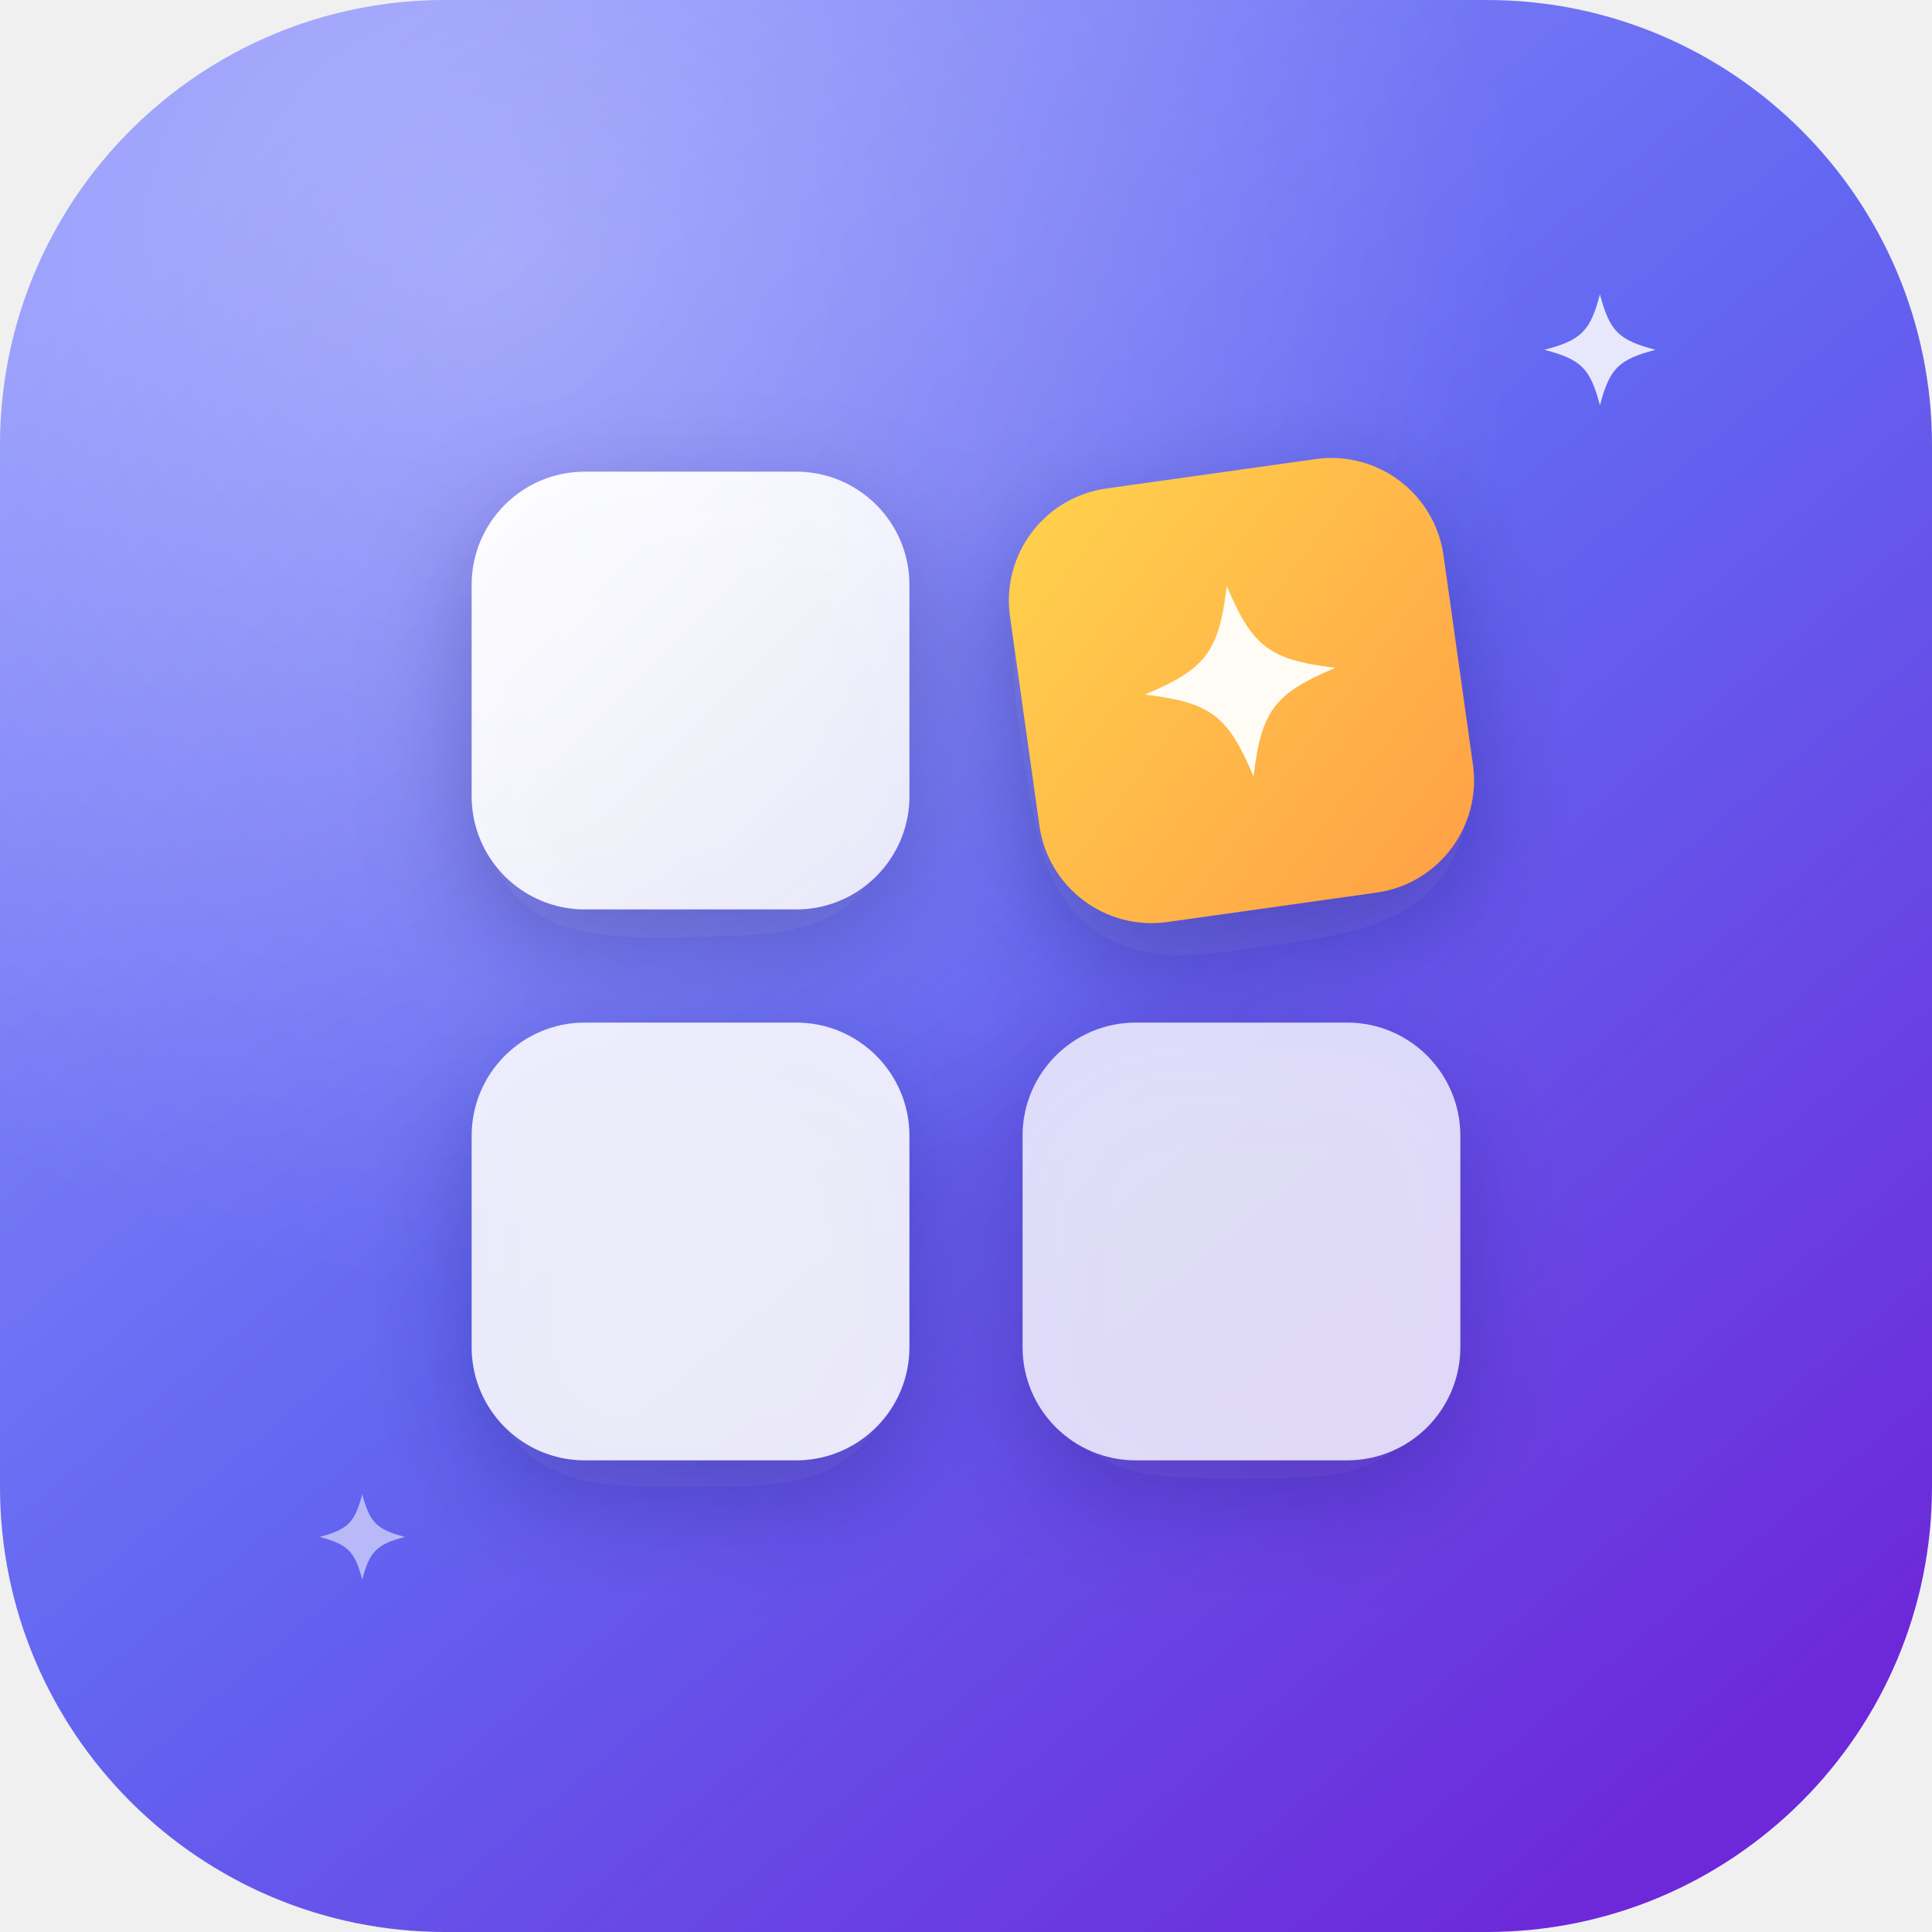
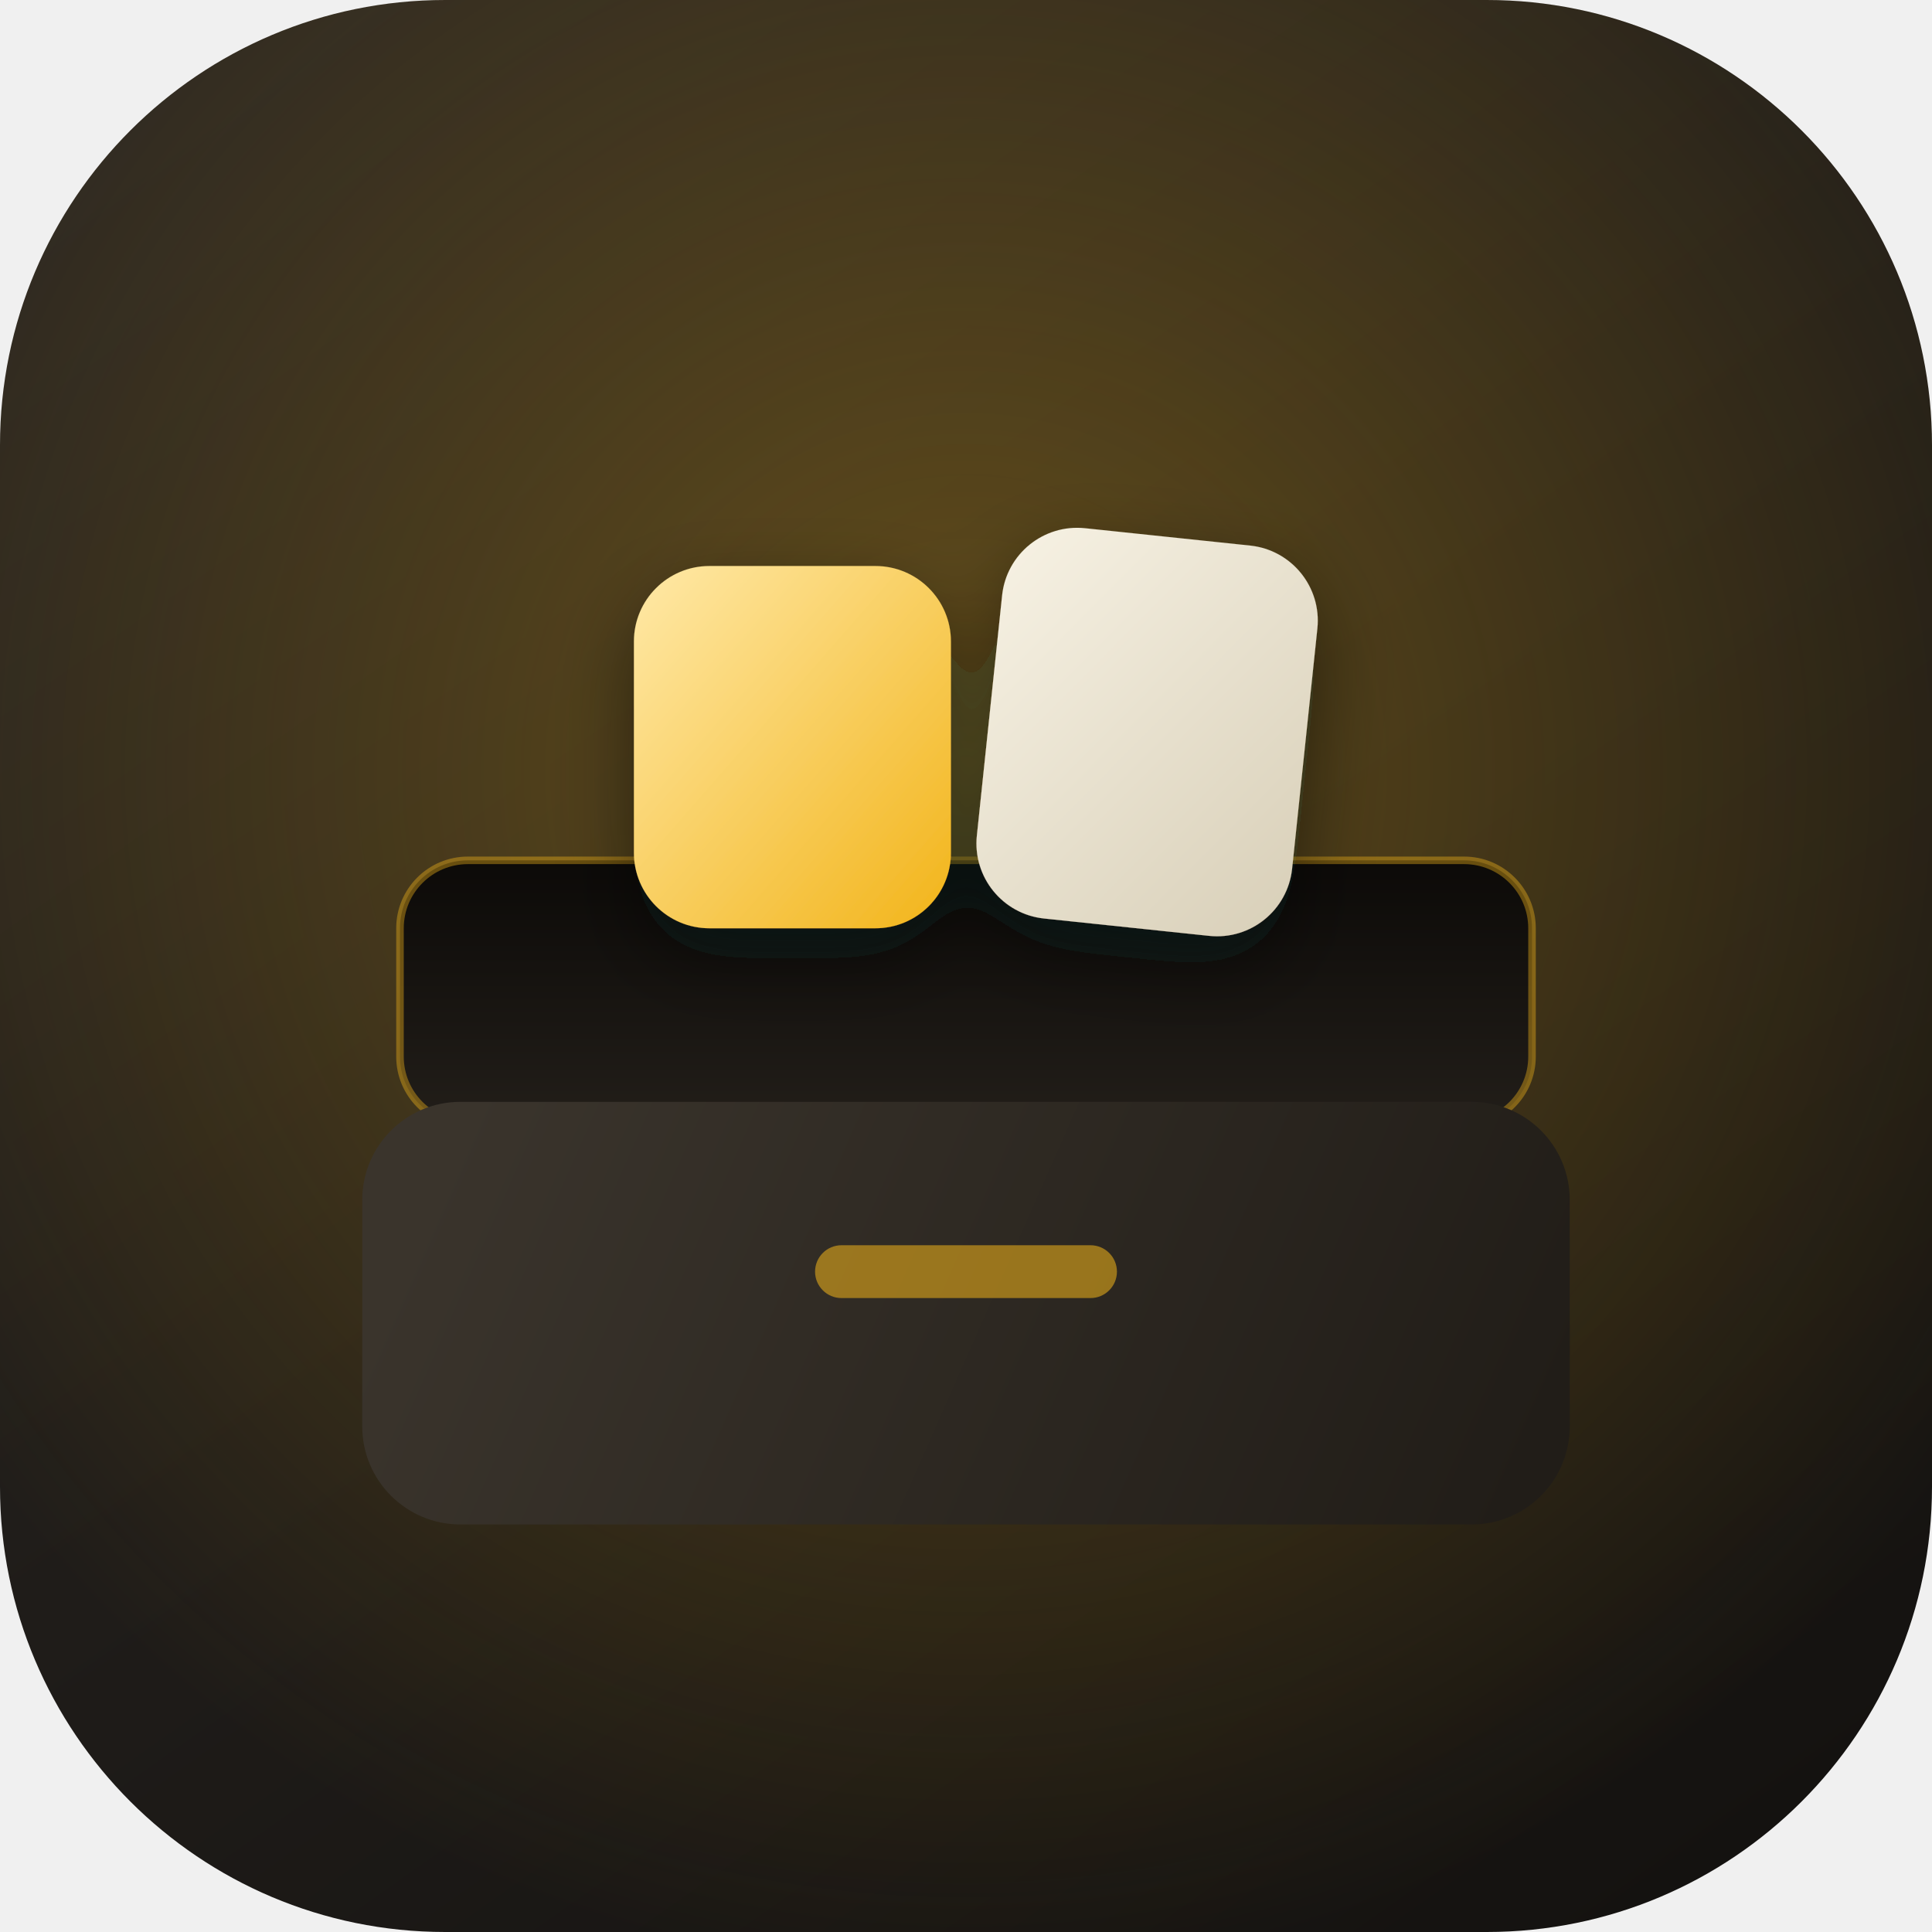
- <svg xmlns="http://www.w3.org/2000/svg" width="512" height="512" viewBox="0 0 512 512" role="img" aria-label="Tidy Desktop app icon">
+ <svg xmlns="http://www.w3.org/2000/svg" width="512" height="512" viewBox="0 0 512 512">
  <defs>
-     <linearGradient id="bg" x1="72" y1="36" x2="448" y2="484" gradientUnits="userSpaceOnUse">
-       <stop stop-color="#8A90FB" />
-       <stop offset=".48" stop-color="#6366F1" />
-       <stop offset="1" stop-color="#6D28D9" />
+     <linearGradient id="bg" x1="80" y1="0" x2="440" y2="512" gradientUnits="userSpaceOnUse">
+       <stop stop-color="#2A2622" />
+       <stop offset="1" stop-color="#141210" />
    </linearGradient>
-     <radialGradient id="glow" cx="0.26" cy="0.14" r="0.95">
-       <stop offset="0" stop-color="#FFFFFF" stop-opacity=".3" />
-       <stop offset=".55" stop-color="#FFFFFF" stop-opacity="0" />
+     <radialGradient id="halo" cx="0.5" cy="0.4" r="0.62">
+       <stop offset="0" stop-color="#F2B419" stop-opacity=".32" />
+       <stop offset="1" stop-color="#F2B419" stop-opacity="0" />
    </radialGradient>
-     <linearGradient id="tileWhite" x1="125" y1="125" x2="241" y2="241" gradientUnits="userSpaceOnUse">
-       <stop stop-color="#FFFFFF" stop-opacity=".98" />
-       <stop offset="1" stop-color="#FFFFFF" stop-opacity=".82" />
+     <linearGradient id="boxin" x1="0" y1="0" x2="0" y2="1">
+       <stop stop-color="#0C0A08" />
+       <stop offset="1" stop-color="#221E19" />
    </linearGradient>
-     <linearGradient id="amber" x1="271" y1="125" x2="387" y2="241" gradientUnits="userSpaceOnUse">
-       <stop stop-color="#FFD34D" />
-       <stop offset="1" stop-color="#FF9F45" />
+     <linearGradient id="boxfront" x1="120" y1="300" x2="392" y2="420" gradientUnits="userSpaceOnUse">
+       <stop stop-color="#3A342C" />
+       <stop offset="1" stop-color="#211D18" />
    </linearGradient>
-     <filter id="tileShadow" x="-30%" y="-30%" width="160%" height="160%" color-interpolation-filters="sRGB">
-       <feDropShadow dx="0" dy="10" stdDeviation="14" flood-color="#1E1B4B" flood-opacity=".3" />
+     <linearGradient id="tileA" x1="0" y1="0" x2="1" y2="1">
+       <stop stop-color="#FFE9A8" />
+       <stop offset="1" stop-color="#F2B419" />
+     </linearGradient>
+     <linearGradient id="tileB" x1="0" y1="0" x2="1" y2="1">
+       <stop stop-color="#F7F2E4" />
+       <stop offset="1" stop-color="#D8CFB8" />
+     </linearGradient>
+     <filter id="soft" x="-30%" y="-30%" width="160%" height="160%" color-interpolation-filters="sRGB">
+       <feDropShadow dx="0" dy="8" stdDeviation="10" flood-color="#02110E" flood-opacity=".5" />
    </filter>
  </defs>
  <rect width="512" height="512" rx="118" fill="url(#bg)" />
-   <rect width="512" height="512" rx="118" fill="url(#glow)" />
-   <g filter="url(#tileShadow)">
-     <rect x="125" y="125" width="116" height="116" rx="30" fill="url(#tileWhite)" />
-     <rect x="125" y="271" width="116" height="116" rx="30" fill="#FFFFFF" opacity=".86" />
-     <rect x="271" y="271" width="116" height="116" rx="30" fill="#FFFFFF" opacity=".78" />
-     <g transform="rotate(-8 329 183)">
-       <rect x="271" y="125" width="116" height="116" rx="30" fill="url(#amber)" />
-       <path d="M329 155c4.5 17 8.5 21 25.5 25.5-17 4.5-21 8.5-25.5 25.5-4.5-17-8.5-21-25.5-25.5 17-4.5 21-8.5 25.5-25.5Z" fill="#FFFFFF" opacity=".95" />
-     </g>
+   <rect width="512" height="512" rx="118" fill="url(#halo)" />
+   <rect x="106" y="228" width="300" height="70" rx="18" fill="url(#boxin)" stroke="#F2B419" stroke-opacity=".4" stroke-width="2" />
+   <g filter="url(#soft)">
+     <rect x="168" y="150" width="84" height="96" rx="20" fill="url(#tileA)" />
+     <rect x="262" y="142" width="84" height="104" rx="20" fill="url(#tileB)" transform="rotate(6 304 194)" />
  </g>
-   <path d="M424 78c2.6 9.8 4.9 12.1 14.7 14.7-9.8 2.6-12.1 4.9-14.7 14.7-2.6-9.8-4.9-12.1-14.7-14.7 9.8-2.6 12.1-4.9 14.7-14.7Z" fill="#FFFFFF" opacity=".85" />
-   <path d="M96 396c2 7.5 3.8 9.3 11.3 11.3-7.5 2-9.3 3.8-11.3 11.3-2-7.5-3.8-9.3-11.3-11.3 7.5-2 9.3-3.8 11.3-11.3Z" fill="#FFFFFF" opacity=".55" />
+   <rect x="96" y="292" width="320" height="112" rx="26" fill="url(#boxfront)" />
+   <rect x="216" y="330" width="80" height="14" rx="7" fill="#F2B419" opacity=".55" />
</svg>
